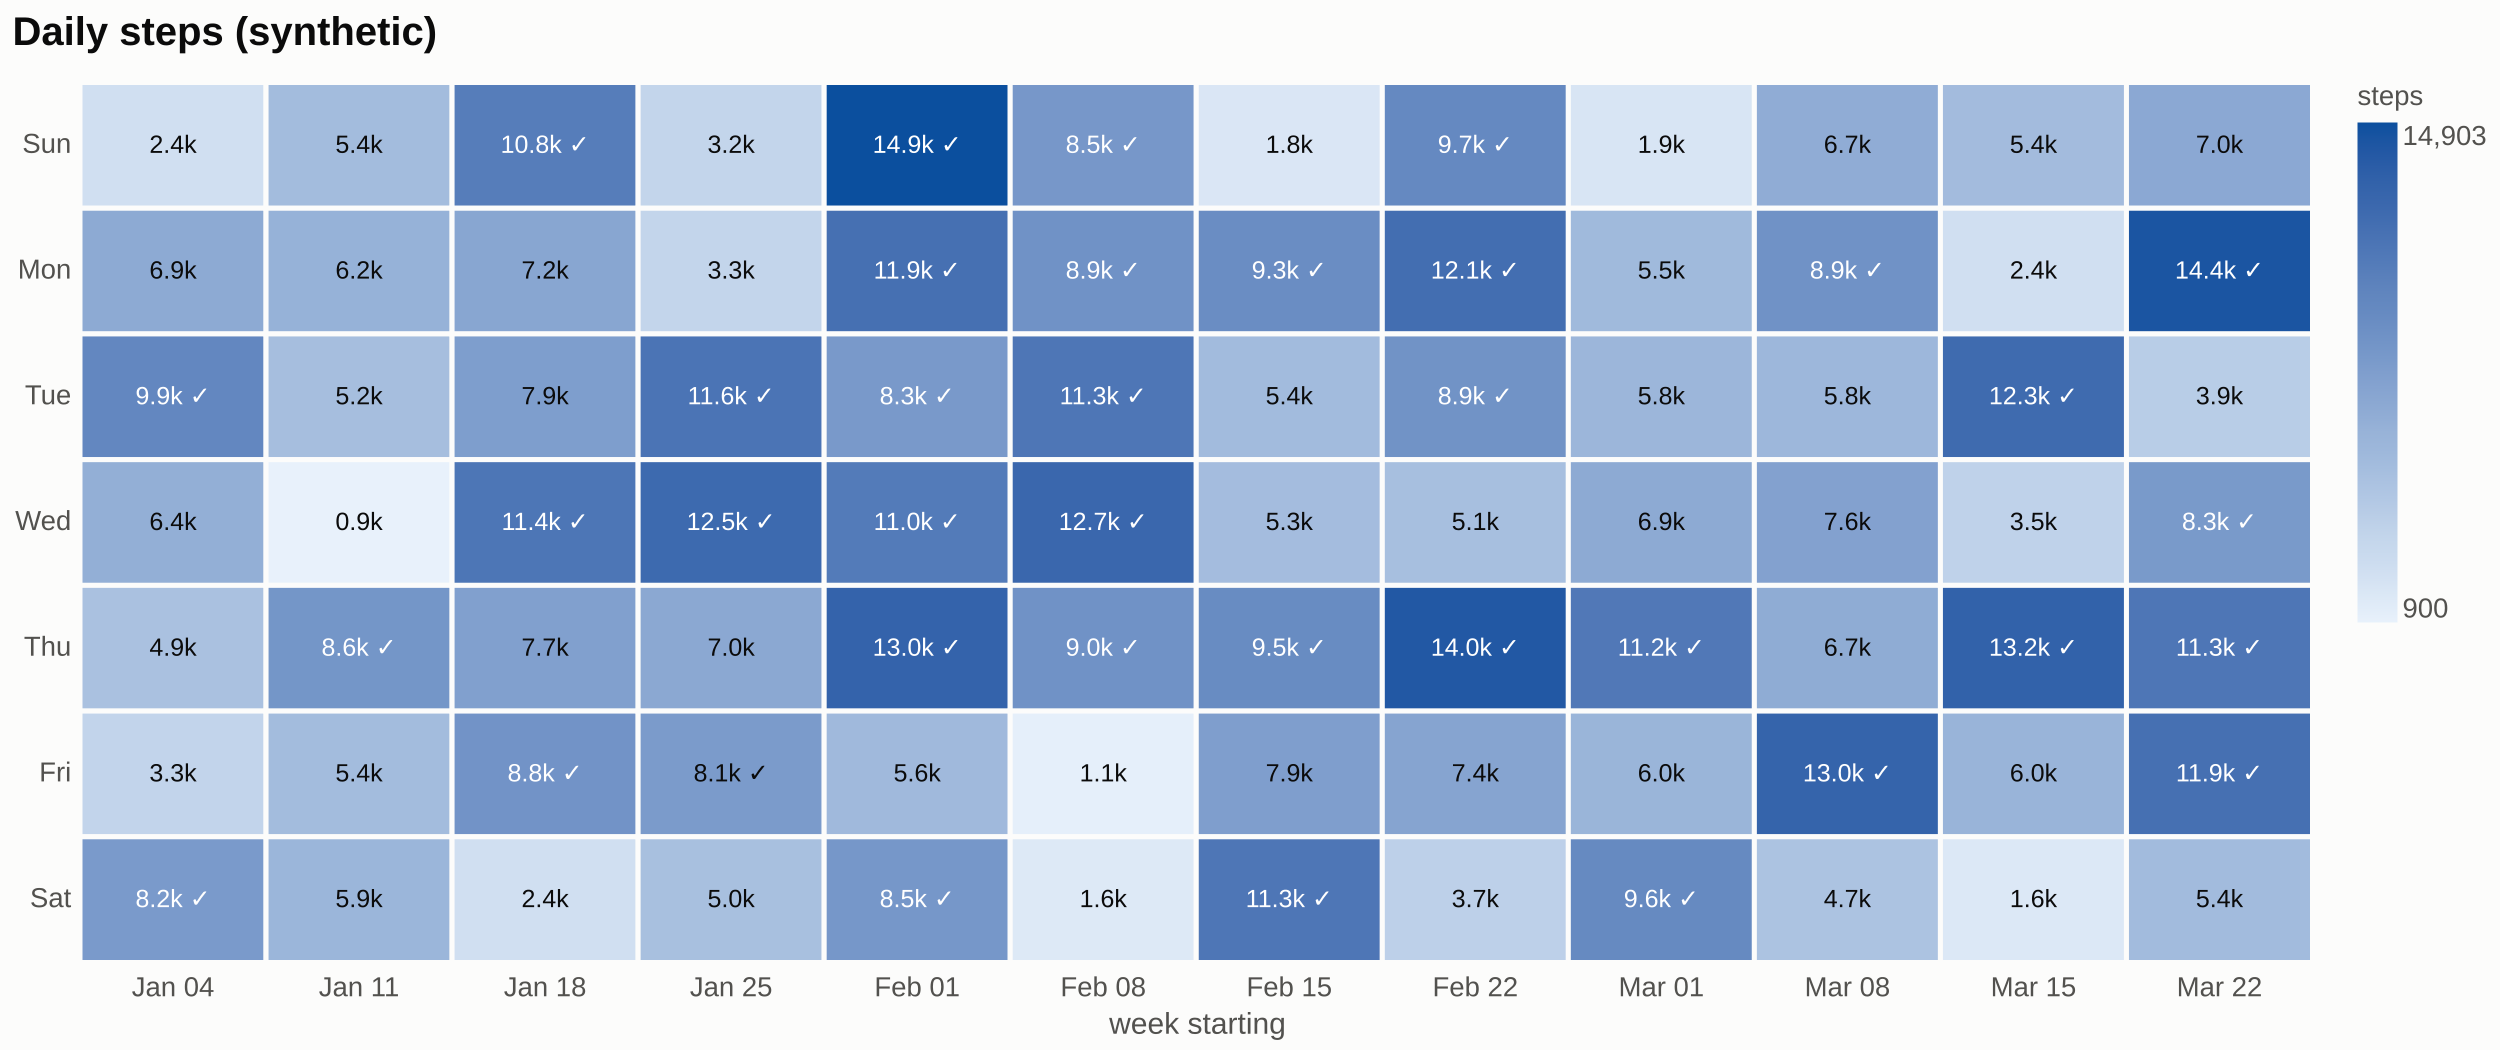
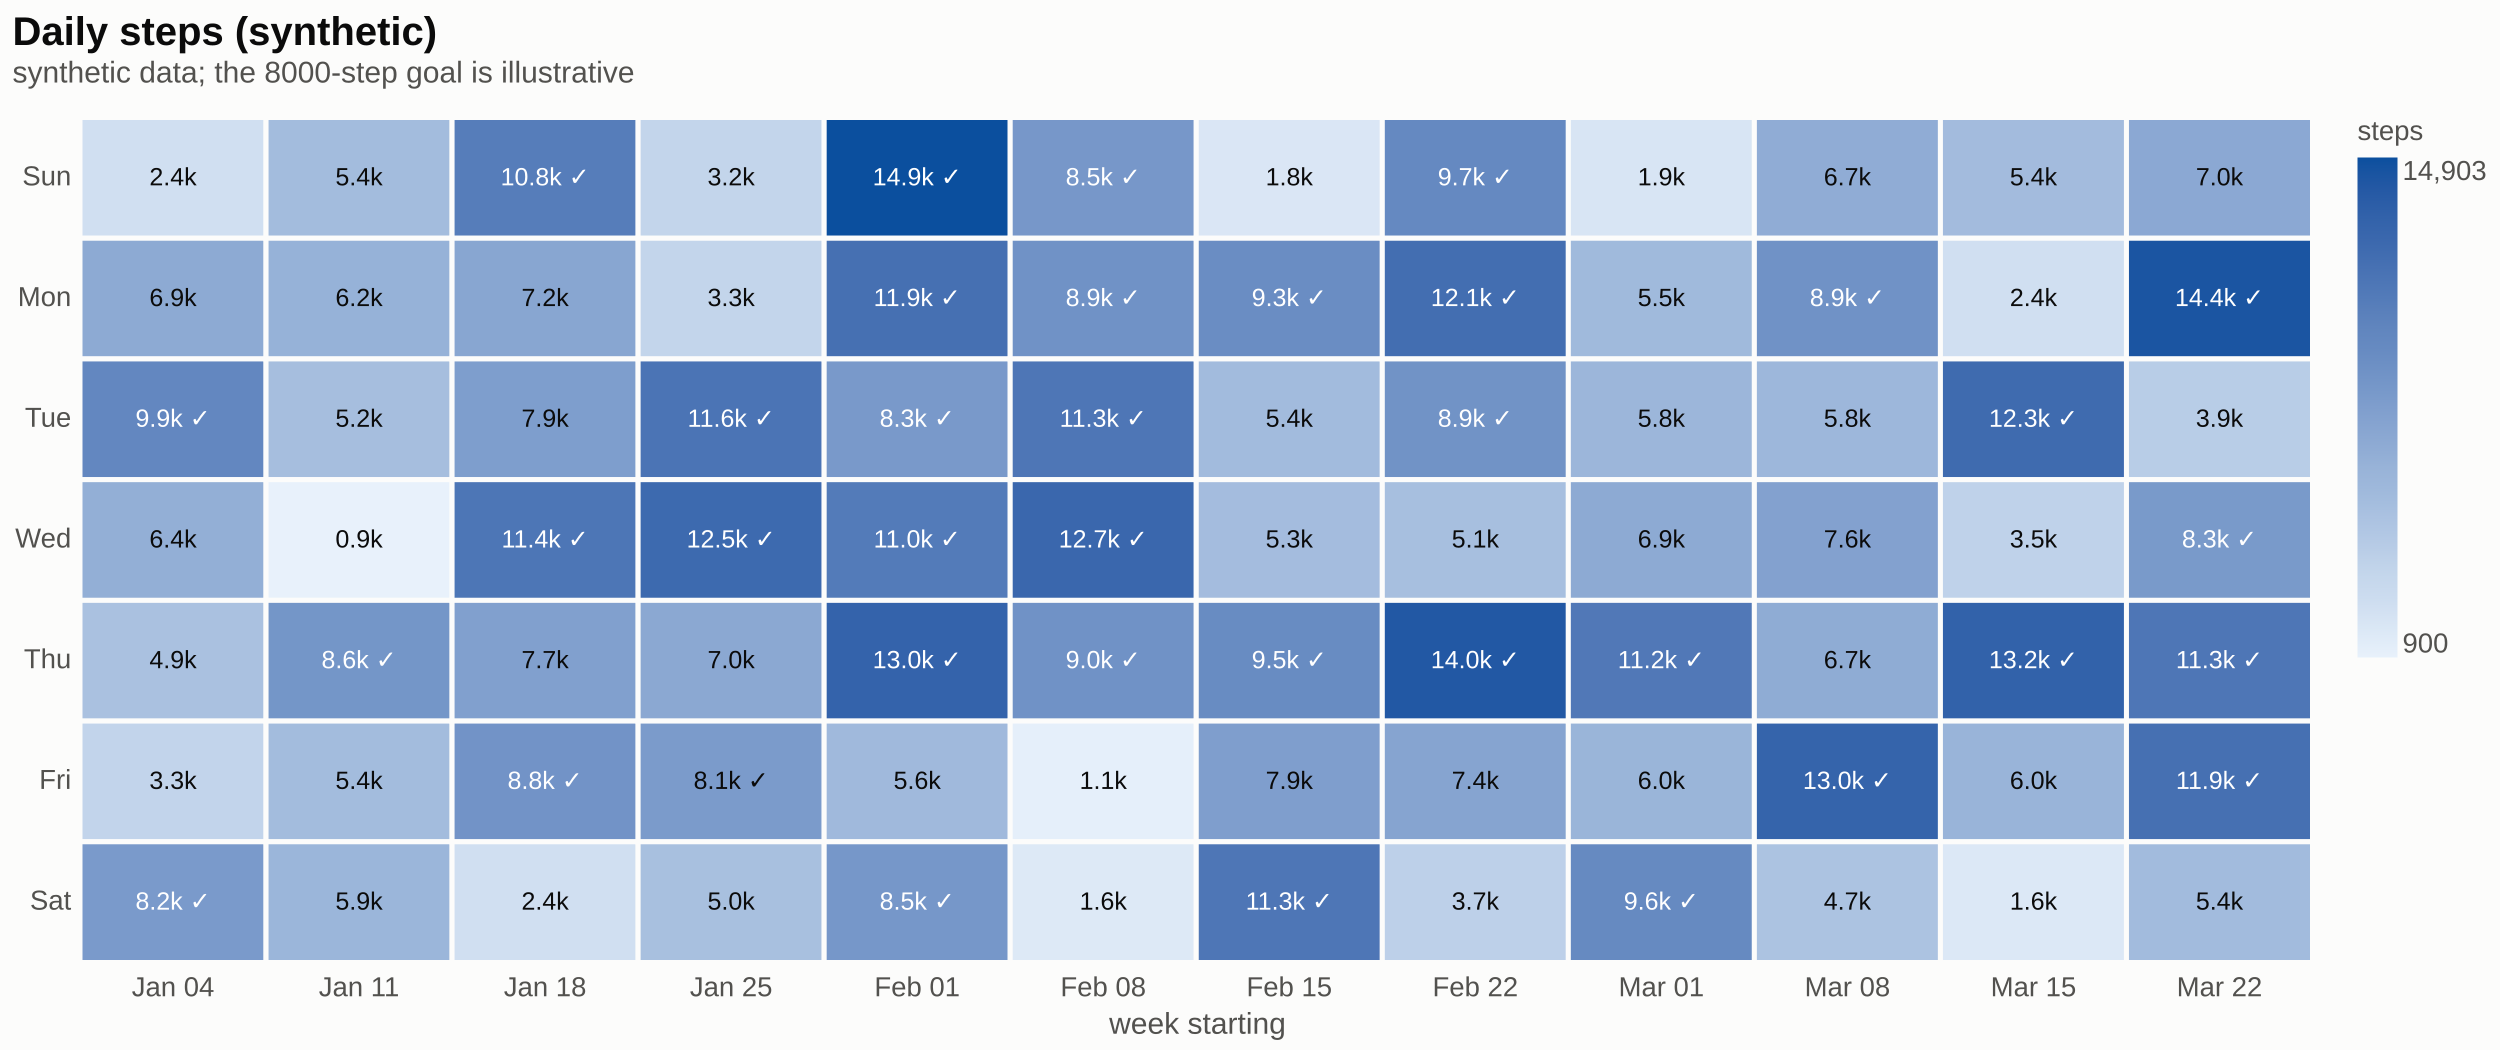
<svg xmlns="http://www.w3.org/2000/svg" width="1000" height="420" viewBox="0 0 1000 420" font-family="Arial, Liberation Sans, sans-serif">
  <defs>
    <clipPath id="clip-main">
-       <rect x="32" y="33" width="893" height="352" />
+       <rect x="32" y="47" width="893" height="338" />
    </clipPath>
    <linearGradient id="grad-color-153709982145374620" x1="0" y1="1" x2="0" y2="0">
      <stop offset="0" stop-color="#e8f1fb" />
      <stop offset="0.03" stop-color="#e1ecf8" />
      <stop offset="0.06" stop-color="#dae7f5" />
      <stop offset="0.09" stop-color="#d3e1f2" />
      <stop offset="0.12" stop-color="#ccdcef" />
      <stop offset="0.16" stop-color="#c5d7ec" />
      <stop offset="0.19" stop-color="#bfd2e9" />
      <stop offset="0.22" stop-color="#b8cce6" />
      <stop offset="0.25" stop-color="#b1c7e4" />
      <stop offset="0.28" stop-color="#abc2e1" />
      <stop offset="0.31" stop-color="#a4bdde" />
      <stop offset="0.34" stop-color="#9eb8db" />
      <stop offset="0.38" stop-color="#98b3d8" />
      <stop offset="0.41" stop-color="#91add5" />
      <stop offset="0.44" stop-color="#8ba8d2" />
      <stop offset="0.47" stop-color="#85a3d0" />
      <stop offset="0.5" stop-color="#7f9ecd" />
      <stop offset="0.53" stop-color="#7899ca" />
      <stop offset="0.56" stop-color="#7294c7" />
      <stop offset="0.59" stop-color="#6c8fc4" />
      <stop offset="0.62" stop-color="#668ac1" />
      <stop offset="0.66" stop-color="#6085be" />
      <stop offset="0.69" stop-color="#5a80bb" />
      <stop offset="0.72" stop-color="#537bb9" />
      <stop offset="0.75" stop-color="#4d76b6" />
      <stop offset="0.78" stop-color="#4771b3" />
      <stop offset="0.81" stop-color="#406cb0" />
      <stop offset="0.84" stop-color="#3a67ad" />
      <stop offset="0.88" stop-color="#3262aa" />
      <stop offset="0.91" stop-color="#2b5da7" />
      <stop offset="0.94" stop-color="#2358a4" />
      <stop offset="0.97" stop-color="#1954a1" />
      <stop offset="1" stop-color="#0b4f9e" />
    </linearGradient>
  </defs>
  <rect width="100%" height="100%" fill="#fcfcfb" />
  <g>
-     <rect x="32" y="33" width="74.42" height="50.29" fill="#d0dff1" stroke="#fcfcfb" stroke-width="2" />
-     <rect x="32" y="83.29" width="74.42" height="50.29" fill="#8daad3" stroke="#fcfcfb" stroke-width="2" />
-     <rect x="32" y="133.57" width="74.42" height="50.29" fill="#6387c0" stroke="#fcfcfb" stroke-width="2" />
-     <rect x="32" y="183.86" width="74.42" height="50.29" fill="#93afd6" stroke="#fcfcfb" stroke-width="2" />
-     <rect x="32" y="234.14" width="74.42" height="50.29" fill="#aac1e0" stroke="#fcfcfb" stroke-width="2" />
-     <rect x="32" y="284.43" width="74.42" height="50.29" fill="#c2d4eb" stroke="#fcfcfb" stroke-width="2" />
-     <rect x="32" y="334.71" width="74.42" height="50.29" fill="#7a9acb" stroke="#fcfcfb" stroke-width="2" />
-     <rect x="106.42" y="33" width="74.42" height="50.29" fill="#a3bcdd" stroke="#fcfcfb" stroke-width="2" />
-     <rect x="106.42" y="83.29" width="74.42" height="50.29" fill="#96b2d8" stroke="#fcfcfb" stroke-width="2" />
-     <rect x="106.42" y="133.57" width="74.42" height="50.29" fill="#a6bede" stroke="#fcfcfb" stroke-width="2" />
-     <rect x="106.42" y="183.86" width="74.42" height="50.29" fill="#e8f1fb" stroke="#fcfcfb" stroke-width="2" />
-     <rect x="106.42" y="234.14" width="74.42" height="50.29" fill="#7496c8" stroke="#fcfcfb" stroke-width="2" />
-     <rect x="106.42" y="284.43" width="74.42" height="50.29" fill="#a3bcdd" stroke="#fcfcfb" stroke-width="2" />
-     <rect x="106.42" y="334.71" width="74.42" height="50.29" fill="#9bb6da" stroke="#fcfcfb" stroke-width="2" />
-     <rect x="180.83" y="33" width="74.42" height="50.29" fill="#567dba" stroke="#fcfcfb" stroke-width="2" />
-     <rect x="180.83" y="83.29" width="74.42" height="50.29" fill="#88a6d1" stroke="#fcfcfb" stroke-width="2" />
-     <rect x="180.83" y="133.57" width="74.42" height="50.29" fill="#7e9ecd" stroke="#fcfcfb" stroke-width="2" />
-     <rect x="180.83" y="183.86" width="74.42" height="50.29" fill="#4d76b6" stroke="#fcfcfb" stroke-width="2" />
-     <rect x="180.83" y="234.14" width="74.42" height="50.29" fill="#81a0ce" stroke="#fcfcfb" stroke-width="2" />
-     <rect x="180.83" y="284.43" width="74.42" height="50.29" fill="#7293c7" stroke="#fcfcfb" stroke-width="2" />
-     <rect x="180.83" y="334.71" width="74.42" height="50.29" fill="#d0dff1" stroke="#fcfcfb" stroke-width="2" />
-     <rect x="255.25" y="33" width="74.42" height="50.29" fill="#c3d5eb" stroke="#fcfcfb" stroke-width="2" />
-     <rect x="255.25" y="83.29" width="74.42" height="50.29" fill="#c3d5eb" stroke="#fcfcfb" stroke-width="2" />
-     <rect x="255.25" y="133.57" width="74.42" height="50.29" fill="#4b74b5" stroke="#fcfcfb" stroke-width="2" />
-     <rect x="255.25" y="183.86" width="74.42" height="50.29" fill="#3d6aaf" stroke="#fcfcfb" stroke-width="2" />
-     <rect x="255.25" y="234.14" width="74.42" height="50.29" fill="#8ba8d2" stroke="#fcfcfb" stroke-width="2" />
-     <rect x="255.25" y="284.43" width="74.42" height="50.29" fill="#7b9bcb" stroke="#fcfcfb" stroke-width="2" />
-     <rect x="255.25" y="334.71" width="74.42" height="50.29" fill="#a8c0df" stroke="#fcfcfb" stroke-width="2" />
-     <rect x="329.67" y="33" width="74.42" height="50.29" fill="#0b4f9e" stroke="#fcfcfb" stroke-width="2" />
-     <rect x="329.67" y="83.29" width="74.42" height="50.29" fill="#4670b2" stroke="#fcfcfb" stroke-width="2" />
-     <rect x="329.67" y="133.57" width="74.42" height="50.29" fill="#7999ca" stroke="#fcfcfb" stroke-width="2" />
-     <rect x="329.67" y="183.86" width="74.42" height="50.29" fill="#537bb9" stroke="#fcfcfb" stroke-width="2" />
-     <rect x="329.67" y="234.14" width="74.42" height="50.29" fill="#3463ab" stroke="#fcfcfb" stroke-width="2" />
-     <rect x="329.67" y="284.43" width="74.42" height="50.29" fill="#a0b9dc" stroke="#fcfcfb" stroke-width="2" />
-     <rect x="329.67" y="334.71" width="74.42" height="50.29" fill="#7697c9" stroke="#fcfcfb" stroke-width="2" />
-     <rect x="404.08" y="33" width="74.42" height="50.29" fill="#7797c9" stroke="#fcfcfb" stroke-width="2" />
-     <rect x="404.08" y="83.29" width="74.42" height="50.29" fill="#7092c6" stroke="#fcfcfb" stroke-width="2" />
-     <rect x="404.08" y="133.57" width="74.42" height="50.29" fill="#4e76b6" stroke="#fcfcfb" stroke-width="2" />
-     <rect x="404.08" y="183.86" width="74.42" height="50.29" fill="#3a67ad" stroke="#fcfcfb" stroke-width="2" />
-     <rect x="404.08" y="234.14" width="74.42" height="50.29" fill="#7092c6" stroke="#fcfcfb" stroke-width="2" />
-     <rect x="404.08" y="284.43" width="74.42" height="50.29" fill="#e5effa" stroke="#fcfcfb" stroke-width="2" />
-     <rect x="404.08" y="334.71" width="74.42" height="50.29" fill="#dde9f6" stroke="#fcfcfb" stroke-width="2" />
-     <rect x="478.5" y="33" width="74.42" height="50.29" fill="#dae6f5" stroke="#fcfcfb" stroke-width="2" />
-     <rect x="478.5" y="83.29" width="74.42" height="50.29" fill="#6a8dc3" stroke="#fcfcfb" stroke-width="2" />
-     <rect x="478.5" y="133.57" width="74.42" height="50.29" fill="#a2bbdd" stroke="#fcfcfb" stroke-width="2" />
-     <rect x="478.5" y="183.86" width="74.42" height="50.29" fill="#a4bcde" stroke="#fcfcfb" stroke-width="2" />
-     <rect x="478.5" y="234.14" width="74.42" height="50.29" fill="#688cc2" stroke="#fcfcfb" stroke-width="2" />
-     <rect x="478.5" y="284.43" width="74.42" height="50.29" fill="#7f9ecd" stroke="#fcfcfb" stroke-width="2" />
-     <rect x="478.5" y="334.71" width="74.42" height="50.29" fill="#4e76b6" stroke="#fcfcfb" stroke-width="2" />
-     <rect x="552.92" y="33" width="74.42" height="50.29" fill="#6589c1" stroke="#fcfcfb" stroke-width="2" />
-     <rect x="552.92" y="83.29" width="74.42" height="50.29" fill="#436eb1" stroke="#fcfcfb" stroke-width="2" />
-     <rect x="552.92" y="133.57" width="74.42" height="50.29" fill="#7193c6" stroke="#fcfcfb" stroke-width="2" />
-     <rect x="552.92" y="183.86" width="74.42" height="50.29" fill="#a7bfdf" stroke="#fcfcfb" stroke-width="2" />
-     <rect x="552.92" y="234.14" width="74.42" height="50.29" fill="#2258a4" stroke="#fcfcfb" stroke-width="2" />
-     <rect x="552.92" y="284.43" width="74.42" height="50.29" fill="#86a4d0" stroke="#fcfcfb" stroke-width="2" />
-     <rect x="552.92" y="334.71" width="74.42" height="50.29" fill="#bdd0e9" stroke="#fcfcfb" stroke-width="2" />
-     <rect x="627.33" y="33" width="74.42" height="50.29" fill="#d8e5f4" stroke="#fcfcfb" stroke-width="2" />
-     <rect x="627.33" y="83.29" width="74.42" height="50.29" fill="#a0badc" stroke="#fcfcfb" stroke-width="2" />
-     <rect x="627.33" y="133.57" width="74.42" height="50.29" fill="#9cb6da" stroke="#fcfcfb" stroke-width="2" />
-     <rect x="627.33" y="183.86" width="74.42" height="50.29" fill="#8daad3" stroke="#fcfcfb" stroke-width="2" />
-     <rect x="627.33" y="234.14" width="74.42" height="50.29" fill="#5178b7" stroke="#fcfcfb" stroke-width="2" />
-     <rect x="627.33" y="284.43" width="74.42" height="50.29" fill="#9ab5d9" stroke="#fcfcfb" stroke-width="2" />
-     <rect x="627.33" y="334.71" width="74.42" height="50.29" fill="#668ac1" stroke="#fcfcfb" stroke-width="2" />
-     <rect x="701.75" y="33" width="74.42" height="50.29" fill="#90acd5" stroke="#fcfcfb" stroke-width="2" />
-     <rect x="701.75" y="83.29" width="74.42" height="50.29" fill="#7092c6" stroke="#fcfcfb" stroke-width="2" />
-     <rect x="701.75" y="133.57" width="74.42" height="50.29" fill="#9db7db" stroke="#fcfcfb" stroke-width="2" />
-     <rect x="701.75" y="183.86" width="74.42" height="50.29" fill="#83a1cf" stroke="#fcfcfb" stroke-width="2" />
-     <rect x="701.75" y="234.14" width="74.42" height="50.29" fill="#8facd4" stroke="#fcfcfb" stroke-width="2" />
-     <rect x="701.75" y="284.43" width="74.42" height="50.29" fill="#3564ab" stroke="#fcfcfb" stroke-width="2" />
-     <rect x="701.75" y="334.71" width="74.42" height="50.29" fill="#acc3e1" stroke="#fcfcfb" stroke-width="2" />
-     <rect x="776.17" y="33" width="74.42" height="50.29" fill="#a3bbdd" stroke="#fcfcfb" stroke-width="2" />
-     <rect x="776.17" y="83.29" width="74.42" height="50.29" fill="#d0dff1" stroke="#fcfcfb" stroke-width="2" />
-     <rect x="776.17" y="133.57" width="74.42" height="50.29" fill="#3f6baf" stroke="#fcfcfb" stroke-width="2" />
-     <rect x="776.17" y="183.86" width="74.42" height="50.29" fill="#bfd2ea" stroke="#fcfcfb" stroke-width="2" />
-     <rect x="776.17" y="234.14" width="74.42" height="50.29" fill="#3262aa" stroke="#fcfcfb" stroke-width="2" />
-     <rect x="776.17" y="284.43" width="74.42" height="50.29" fill="#99b4d9" stroke="#fcfcfb" stroke-width="2" />
-     <rect x="776.17" y="334.71" width="74.42" height="50.29" fill="#dce8f6" stroke="#fcfcfb" stroke-width="2" />
-     <rect x="850.58" y="33" width="74.42" height="50.29" fill="#8ba8d3" stroke="#fcfcfb" stroke-width="2" />
-     <rect x="850.58" y="83.29" width="74.42" height="50.29" fill="#1b55a2" stroke="#fcfcfb" stroke-width="2" />
-     <rect x="850.58" y="133.57" width="74.42" height="50.29" fill="#b8cde7" stroke="#fcfcfb" stroke-width="2" />
-     <rect x="850.58" y="183.86" width="74.42" height="50.29" fill="#799aca" stroke="#fcfcfb" stroke-width="2" />
-     <rect x="850.58" y="234.14" width="74.42" height="50.29" fill="#4e76b6" stroke="#fcfcfb" stroke-width="2" />
-     <rect x="850.58" y="284.43" width="74.42" height="50.29" fill="#4670b2" stroke="#fcfcfb" stroke-width="2" />
-     <rect x="850.58" y="334.71" width="74.42" height="50.29" fill="#a2bbdd" stroke="#fcfcfb" stroke-width="2" />
-     <text x="69.21" y="61.14" font-size="10" fill="#0b0b0b" text-anchor="middle">2.4k</text>
-     <text x="69.21" y="111.43" font-size="10" fill="#0b0b0b" text-anchor="middle">6.9k</text>
-     <text x="69.21" y="212" font-size="10" fill="#0b0b0b" text-anchor="middle">6.4k</text>
-     <text x="69.21" y="262.29" font-size="10" fill="#0b0b0b" text-anchor="middle">4.9k</text>
-     <text x="69.21" y="312.57" font-size="10" fill="#0b0b0b" text-anchor="middle">3.3k</text>
-     <text x="143.62" y="61.14" font-size="10" fill="#0b0b0b" text-anchor="middle">5.4k</text>
-     <text x="143.62" y="111.43" font-size="10" fill="#0b0b0b" text-anchor="middle">6.2k</text>
-     <text x="143.62" y="161.71" font-size="10" fill="#0b0b0b" text-anchor="middle">5.2k</text>
-     <text x="143.62" y="212" font-size="10" fill="#0b0b0b" text-anchor="middle">0.9k</text>
-     <text x="143.62" y="312.57" font-size="10" fill="#0b0b0b" text-anchor="middle">5.4k</text>
-     <text x="143.62" y="362.86" font-size="10" fill="#0b0b0b" text-anchor="middle">5.9k</text>
-     <text x="218.04" y="111.43" font-size="10" fill="#0b0b0b" text-anchor="middle">7.2k</text>
-     <text x="218.04" y="161.71" font-size="10" fill="#0b0b0b" text-anchor="middle">7.9k</text>
-     <text x="218.04" y="262.29" font-size="10" fill="#0b0b0b" text-anchor="middle">7.7k</text>
-     <text x="218.04" y="362.86" font-size="10" fill="#0b0b0b" text-anchor="middle">2.4k</text>
-     <text x="292.46" y="61.14" font-size="10" fill="#0b0b0b" text-anchor="middle">3.2k</text>
-     <text x="292.46" y="111.43" font-size="10" fill="#0b0b0b" text-anchor="middle">3.3k</text>
-     <text x="292.46" y="262.29" font-size="10" fill="#0b0b0b" text-anchor="middle">7.0k</text>
-     <text x="292.46" y="312.57" font-size="10" fill="#0b0b0b" text-anchor="middle">8.1k ✓</text>
-     <text x="292.46" y="362.86" font-size="10" fill="#0b0b0b" text-anchor="middle">5.0k</text>
-     <text x="366.88" y="312.57" font-size="10" fill="#0b0b0b" text-anchor="middle">5.6k</text>
-     <text x="441.29" y="312.57" font-size="10" fill="#0b0b0b" text-anchor="middle">1.1k</text>
-     <text x="441.29" y="362.86" font-size="10" fill="#0b0b0b" text-anchor="middle">1.6k</text>
-     <text x="515.71" y="61.14" font-size="10" fill="#0b0b0b" text-anchor="middle">1.8k</text>
-     <text x="515.71" y="161.71" font-size="10" fill="#0b0b0b" text-anchor="middle">5.4k</text>
-     <text x="515.71" y="212" font-size="10" fill="#0b0b0b" text-anchor="middle">5.3k</text>
-     <text x="515.71" y="312.57" font-size="10" fill="#0b0b0b" text-anchor="middle">7.9k</text>
-     <text x="590.13" y="212" font-size="10" fill="#0b0b0b" text-anchor="middle">5.1k</text>
-     <text x="590.13" y="312.57" font-size="10" fill="#0b0b0b" text-anchor="middle">7.4k</text>
-     <text x="590.13" y="362.86" font-size="10" fill="#0b0b0b" text-anchor="middle">3.7k</text>
-     <text x="664.54" y="61.14" font-size="10" fill="#0b0b0b" text-anchor="middle">1.9k</text>
-     <text x="664.54" y="111.43" font-size="10" fill="#0b0b0b" text-anchor="middle">5.5k</text>
-     <text x="664.54" y="161.71" font-size="10" fill="#0b0b0b" text-anchor="middle">5.8k</text>
-     <text x="664.54" y="212" font-size="10" fill="#0b0b0b" text-anchor="middle">6.9k</text>
-     <text x="664.54" y="312.57" font-size="10" fill="#0b0b0b" text-anchor="middle">6.0k</text>
-     <text x="738.96" y="61.14" font-size="10" fill="#0b0b0b" text-anchor="middle">6.7k</text>
-     <text x="738.96" y="161.71" font-size="10" fill="#0b0b0b" text-anchor="middle">5.8k</text>
-     <text x="738.96" y="212" font-size="10" fill="#0b0b0b" text-anchor="middle">7.6k</text>
-     <text x="738.96" y="262.29" font-size="10" fill="#0b0b0b" text-anchor="middle">6.7k</text>
-     <text x="738.96" y="362.86" font-size="10" fill="#0b0b0b" text-anchor="middle">4.7k</text>
-     <text x="813.38" y="61.14" font-size="10" fill="#0b0b0b" text-anchor="middle">5.4k</text>
-     <text x="813.38" y="111.43" font-size="10" fill="#0b0b0b" text-anchor="middle">2.4k</text>
-     <text x="813.38" y="212" font-size="10" fill="#0b0b0b" text-anchor="middle">3.5k</text>
-     <text x="813.38" y="312.57" font-size="10" fill="#0b0b0b" text-anchor="middle">6.0k</text>
-     <text x="813.38" y="362.86" font-size="10" fill="#0b0b0b" text-anchor="middle">1.6k</text>
-     <text x="887.79" y="61.14" font-size="10" fill="#0b0b0b" text-anchor="middle">7.0k</text>
-     <text x="887.79" y="161.71" font-size="10" fill="#0b0b0b" text-anchor="middle">3.9k</text>
-     <text x="887.79" y="362.86" font-size="10" fill="#0b0b0b" text-anchor="middle">5.4k</text>
-     <text x="69.21" y="161.71" font-size="10" fill="#ffffff" text-anchor="middle">9.9k ✓</text>
-     <text x="69.21" y="362.86" font-size="10" fill="#ffffff" text-anchor="middle">8.2k ✓</text>
-     <text x="143.62" y="262.29" font-size="10" fill="#ffffff" text-anchor="middle">8.6k ✓</text>
-     <text x="218.04" y="61.14" font-size="10" fill="#ffffff" text-anchor="middle">10.8k ✓</text>
-     <text x="218.04" y="212" font-size="10" fill="#ffffff" text-anchor="middle">11.4k ✓</text>
-     <text x="218.04" y="312.57" font-size="10" fill="#ffffff" text-anchor="middle">8.8k ✓</text>
-     <text x="292.46" y="161.71" font-size="10" fill="#ffffff" text-anchor="middle">11.6k ✓</text>
-     <text x="292.46" y="212" font-size="10" fill="#ffffff" text-anchor="middle">12.5k ✓</text>
-     <text x="366.88" y="61.14" font-size="10" fill="#ffffff" text-anchor="middle">14.9k ✓</text>
-     <text x="366.88" y="111.43" font-size="10" fill="#ffffff" text-anchor="middle">11.9k ✓</text>
-     <text x="366.88" y="161.71" font-size="10" fill="#ffffff" text-anchor="middle">8.3k ✓</text>
-     <text x="366.88" y="212" font-size="10" fill="#ffffff" text-anchor="middle">11.0k ✓</text>
-     <text x="366.88" y="262.29" font-size="10" fill="#ffffff" text-anchor="middle">13.0k ✓</text>
-     <text x="366.88" y="362.86" font-size="10" fill="#ffffff" text-anchor="middle">8.5k ✓</text>
-     <text x="441.29" y="61.14" font-size="10" fill="#ffffff" text-anchor="middle">8.5k ✓</text>
-     <text x="441.29" y="111.43" font-size="10" fill="#ffffff" text-anchor="middle">8.9k ✓</text>
-     <text x="441.29" y="161.71" font-size="10" fill="#ffffff" text-anchor="middle">11.3k ✓</text>
-     <text x="441.29" y="212" font-size="10" fill="#ffffff" text-anchor="middle">12.7k ✓</text>
-     <text x="441.29" y="262.29" font-size="10" fill="#ffffff" text-anchor="middle">9.0k ✓</text>
-     <text x="515.71" y="111.43" font-size="10" fill="#ffffff" text-anchor="middle">9.3k ✓</text>
-     <text x="515.71" y="262.29" font-size="10" fill="#ffffff" text-anchor="middle">9.5k ✓</text>
-     <text x="515.71" y="362.86" font-size="10" fill="#ffffff" text-anchor="middle">11.3k ✓</text>
-     <text x="590.13" y="61.14" font-size="10" fill="#ffffff" text-anchor="middle">9.7k ✓</text>
-     <text x="590.13" y="111.43" font-size="10" fill="#ffffff" text-anchor="middle">12.1k ✓</text>
-     <text x="590.13" y="161.71" font-size="10" fill="#ffffff" text-anchor="middle">8.9k ✓</text>
-     <text x="590.13" y="262.29" font-size="10" fill="#ffffff" text-anchor="middle">14.0k ✓</text>
-     <text x="664.54" y="262.29" font-size="10" fill="#ffffff" text-anchor="middle">11.2k ✓</text>
-     <text x="664.54" y="362.86" font-size="10" fill="#ffffff" text-anchor="middle">9.6k ✓</text>
-     <text x="738.96" y="111.43" font-size="10" fill="#ffffff" text-anchor="middle">8.9k ✓</text>
-     <text x="738.96" y="312.57" font-size="10" fill="#ffffff" text-anchor="middle">13.0k ✓</text>
-     <text x="813.38" y="161.71" font-size="10" fill="#ffffff" text-anchor="middle">12.3k ✓</text>
-     <text x="813.38" y="262.29" font-size="10" fill="#ffffff" text-anchor="middle">13.2k ✓</text>
-     <text x="887.79" y="111.43" font-size="10" fill="#ffffff" text-anchor="middle">14.4k ✓</text>
-     <text x="887.79" y="212" font-size="10" fill="#ffffff" text-anchor="middle">8.3k ✓</text>
-     <text x="887.79" y="262.29" font-size="10" fill="#ffffff" text-anchor="middle">11.3k ✓</text>
-     <text x="887.79" y="312.57" font-size="10" fill="#ffffff" text-anchor="middle">11.9k ✓</text>
+     <rect x="32" y="47" width="74.42" height="48.29" fill="#d0dff1" stroke="#fcfcfb" stroke-width="2" />
+     <rect x="32" y="95.29" width="74.42" height="48.29" fill="#8daad3" stroke="#fcfcfb" stroke-width="2" />
+     <rect x="32" y="143.57" width="74.42" height="48.29" fill="#6387c0" stroke="#fcfcfb" stroke-width="2" />
+     <rect x="32" y="191.86" width="74.42" height="48.29" fill="#93afd6" stroke="#fcfcfb" stroke-width="2" />
+     <rect x="32" y="240.14" width="74.42" height="48.29" fill="#aac1e0" stroke="#fcfcfb" stroke-width="2" />
+     <rect x="32" y="288.43" width="74.42" height="48.29" fill="#c2d4eb" stroke="#fcfcfb" stroke-width="2" />
+     <rect x="32" y="336.71" width="74.42" height="48.29" fill="#7a9acb" stroke="#fcfcfb" stroke-width="2" />
+     <rect x="106.42" y="47" width="74.42" height="48.29" fill="#a3bcdd" stroke="#fcfcfb" stroke-width="2" />
+     <rect x="106.42" y="95.29" width="74.42" height="48.29" fill="#96b2d8" stroke="#fcfcfb" stroke-width="2" />
+     <rect x="106.42" y="143.57" width="74.42" height="48.29" fill="#a6bede" stroke="#fcfcfb" stroke-width="2" />
+     <rect x="106.42" y="191.86" width="74.42" height="48.29" fill="#e8f1fb" stroke="#fcfcfb" stroke-width="2" />
+     <rect x="106.42" y="240.14" width="74.42" height="48.29" fill="#7496c8" stroke="#fcfcfb" stroke-width="2" />
+     <rect x="106.42" y="288.43" width="74.42" height="48.29" fill="#a3bcdd" stroke="#fcfcfb" stroke-width="2" />
+     <rect x="106.42" y="336.71" width="74.42" height="48.29" fill="#9bb6da" stroke="#fcfcfb" stroke-width="2" />
+     <rect x="180.83" y="47" width="74.42" height="48.29" fill="#567dba" stroke="#fcfcfb" stroke-width="2" />
+     <rect x="180.83" y="95.29" width="74.42" height="48.29" fill="#88a6d1" stroke="#fcfcfb" stroke-width="2" />
+     <rect x="180.83" y="143.57" width="74.42" height="48.29" fill="#7e9ecd" stroke="#fcfcfb" stroke-width="2" />
+     <rect x="180.83" y="191.86" width="74.42" height="48.29" fill="#4d76b6" stroke="#fcfcfb" stroke-width="2" />
+     <rect x="180.83" y="240.14" width="74.42" height="48.29" fill="#81a0ce" stroke="#fcfcfb" stroke-width="2" />
+     <rect x="180.83" y="288.43" width="74.42" height="48.29" fill="#7293c7" stroke="#fcfcfb" stroke-width="2" />
+     <rect x="180.83" y="336.71" width="74.42" height="48.29" fill="#d0dff1" stroke="#fcfcfb" stroke-width="2" />
+     <rect x="255.25" y="47" width="74.42" height="48.29" fill="#c3d5eb" stroke="#fcfcfb" stroke-width="2" />
+     <rect x="255.25" y="95.29" width="74.42" height="48.29" fill="#c3d5eb" stroke="#fcfcfb" stroke-width="2" />
+     <rect x="255.25" y="143.57" width="74.42" height="48.29" fill="#4b74b5" stroke="#fcfcfb" stroke-width="2" />
+     <rect x="255.25" y="191.86" width="74.42" height="48.29" fill="#3d6aaf" stroke="#fcfcfb" stroke-width="2" />
+     <rect x="255.25" y="240.14" width="74.42" height="48.29" fill="#8ba8d2" stroke="#fcfcfb" stroke-width="2" />
+     <rect x="255.25" y="288.43" width="74.42" height="48.29" fill="#7b9bcb" stroke="#fcfcfb" stroke-width="2" />
+     <rect x="255.25" y="336.71" width="74.42" height="48.29" fill="#a8c0df" stroke="#fcfcfb" stroke-width="2" />
+     <rect x="329.67" y="47" width="74.42" height="48.29" fill="#0b4f9e" stroke="#fcfcfb" stroke-width="2" />
+     <rect x="329.67" y="95.29" width="74.42" height="48.29" fill="#4670b2" stroke="#fcfcfb" stroke-width="2" />
+     <rect x="329.67" y="143.57" width="74.42" height="48.29" fill="#7999ca" stroke="#fcfcfb" stroke-width="2" />
+     <rect x="329.67" y="191.86" width="74.42" height="48.29" fill="#537bb9" stroke="#fcfcfb" stroke-width="2" />
+     <rect x="329.67" y="240.14" width="74.42" height="48.29" fill="#3463ab" stroke="#fcfcfb" stroke-width="2" />
+     <rect x="329.67" y="288.43" width="74.42" height="48.29" fill="#a0b9dc" stroke="#fcfcfb" stroke-width="2" />
+     <rect x="329.67" y="336.71" width="74.42" height="48.29" fill="#7697c9" stroke="#fcfcfb" stroke-width="2" />
+     <rect x="404.08" y="47" width="74.42" height="48.29" fill="#7797c9" stroke="#fcfcfb" stroke-width="2" />
+     <rect x="404.08" y="95.29" width="74.42" height="48.29" fill="#7092c6" stroke="#fcfcfb" stroke-width="2" />
+     <rect x="404.08" y="143.57" width="74.42" height="48.29" fill="#4e76b6" stroke="#fcfcfb" stroke-width="2" />
+     <rect x="404.08" y="191.86" width="74.42" height="48.29" fill="#3a67ad" stroke="#fcfcfb" stroke-width="2" />
+     <rect x="404.08" y="240.14" width="74.42" height="48.29" fill="#7092c6" stroke="#fcfcfb" stroke-width="2" />
+     <rect x="404.08" y="288.43" width="74.42" height="48.29" fill="#e5effa" stroke="#fcfcfb" stroke-width="2" />
+     <rect x="404.08" y="336.71" width="74.42" height="48.29" fill="#dde9f6" stroke="#fcfcfb" stroke-width="2" />
+     <rect x="478.5" y="47" width="74.42" height="48.29" fill="#dae6f5" stroke="#fcfcfb" stroke-width="2" />
+     <rect x="478.5" y="95.29" width="74.42" height="48.29" fill="#6a8dc3" stroke="#fcfcfb" stroke-width="2" />
+     <rect x="478.5" y="143.57" width="74.42" height="48.29" fill="#a2bbdd" stroke="#fcfcfb" stroke-width="2" />
+     <rect x="478.5" y="191.86" width="74.42" height="48.29" fill="#a4bcde" stroke="#fcfcfb" stroke-width="2" />
+     <rect x="478.5" y="240.14" width="74.42" height="48.29" fill="#688cc2" stroke="#fcfcfb" stroke-width="2" />
+     <rect x="478.5" y="288.43" width="74.42" height="48.29" fill="#7f9ecd" stroke="#fcfcfb" stroke-width="2" />
+     <rect x="478.5" y="336.71" width="74.42" height="48.29" fill="#4e76b6" stroke="#fcfcfb" stroke-width="2" />
+     <rect x="552.92" y="47" width="74.42" height="48.29" fill="#6589c1" stroke="#fcfcfb" stroke-width="2" />
+     <rect x="552.92" y="95.29" width="74.42" height="48.29" fill="#436eb1" stroke="#fcfcfb" stroke-width="2" />
+     <rect x="552.92" y="143.57" width="74.42" height="48.29" fill="#7193c6" stroke="#fcfcfb" stroke-width="2" />
+     <rect x="552.92" y="191.86" width="74.42" height="48.29" fill="#a7bfdf" stroke="#fcfcfb" stroke-width="2" />
+     <rect x="552.92" y="240.14" width="74.42" height="48.29" fill="#2258a4" stroke="#fcfcfb" stroke-width="2" />
+     <rect x="552.92" y="288.43" width="74.42" height="48.29" fill="#86a4d0" stroke="#fcfcfb" stroke-width="2" />
+     <rect x="552.92" y="336.71" width="74.42" height="48.29" fill="#bdd0e9" stroke="#fcfcfb" stroke-width="2" />
+     <rect x="627.33" y="47" width="74.42" height="48.29" fill="#d8e5f4" stroke="#fcfcfb" stroke-width="2" />
+     <rect x="627.33" y="95.29" width="74.42" height="48.29" fill="#a0badc" stroke="#fcfcfb" stroke-width="2" />
+     <rect x="627.33" y="143.57" width="74.42" height="48.29" fill="#9cb6da" stroke="#fcfcfb" stroke-width="2" />
+     <rect x="627.33" y="191.86" width="74.42" height="48.29" fill="#8daad3" stroke="#fcfcfb" stroke-width="2" />
+     <rect x="627.33" y="240.14" width="74.42" height="48.29" fill="#5178b7" stroke="#fcfcfb" stroke-width="2" />
+     <rect x="627.33" y="288.43" width="74.42" height="48.29" fill="#9ab5d9" stroke="#fcfcfb" stroke-width="2" />
+     <rect x="627.33" y="336.71" width="74.42" height="48.29" fill="#668ac1" stroke="#fcfcfb" stroke-width="2" />
+     <rect x="701.75" y="47" width="74.42" height="48.29" fill="#90acd5" stroke="#fcfcfb" stroke-width="2" />
+     <rect x="701.75" y="95.29" width="74.42" height="48.29" fill="#7092c6" stroke="#fcfcfb" stroke-width="2" />
+     <rect x="701.75" y="143.57" width="74.42" height="48.29" fill="#9db7db" stroke="#fcfcfb" stroke-width="2" />
+     <rect x="701.75" y="191.86" width="74.42" height="48.29" fill="#83a1cf" stroke="#fcfcfb" stroke-width="2" />
+     <rect x="701.75" y="240.14" width="74.42" height="48.29" fill="#8facd4" stroke="#fcfcfb" stroke-width="2" />
+     <rect x="701.75" y="288.43" width="74.42" height="48.29" fill="#3564ab" stroke="#fcfcfb" stroke-width="2" />
+     <rect x="701.75" y="336.71" width="74.42" height="48.29" fill="#acc3e1" stroke="#fcfcfb" stroke-width="2" />
+     <rect x="776.17" y="47" width="74.42" height="48.29" fill="#a3bbdd" stroke="#fcfcfb" stroke-width="2" />
+     <rect x="776.17" y="95.29" width="74.42" height="48.29" fill="#d0dff1" stroke="#fcfcfb" stroke-width="2" />
+     <rect x="776.17" y="143.57" width="74.42" height="48.29" fill="#3f6baf" stroke="#fcfcfb" stroke-width="2" />
+     <rect x="776.17" y="191.86" width="74.42" height="48.29" fill="#bfd2ea" stroke="#fcfcfb" stroke-width="2" />
+     <rect x="776.17" y="240.14" width="74.42" height="48.29" fill="#3262aa" stroke="#fcfcfb" stroke-width="2" />
+     <rect x="776.17" y="288.43" width="74.42" height="48.29" fill="#99b4d9" stroke="#fcfcfb" stroke-width="2" />
+     <rect x="776.17" y="336.71" width="74.42" height="48.29" fill="#dce8f6" stroke="#fcfcfb" stroke-width="2" />
+     <rect x="850.58" y="47" width="74.42" height="48.29" fill="#8ba8d3" stroke="#fcfcfb" stroke-width="2" />
+     <rect x="850.58" y="95.29" width="74.42" height="48.29" fill="#1b55a2" stroke="#fcfcfb" stroke-width="2" />
+     <rect x="850.58" y="143.57" width="74.42" height="48.29" fill="#b8cde7" stroke="#fcfcfb" stroke-width="2" />
+     <rect x="850.58" y="191.86" width="74.42" height="48.29" fill="#799aca" stroke="#fcfcfb" stroke-width="2" />
+     <rect x="850.58" y="240.14" width="74.42" height="48.29" fill="#4e76b6" stroke="#fcfcfb" stroke-width="2" />
+     <rect x="850.58" y="288.43" width="74.42" height="48.29" fill="#4670b2" stroke="#fcfcfb" stroke-width="2" />
+     <rect x="850.58" y="336.71" width="74.42" height="48.29" fill="#a2bbdd" stroke="#fcfcfb" stroke-width="2" />
+     <text x="69.21" y="74.14" font-size="10" fill="#0b0b0b" text-anchor="middle">2.4k</text>
+     <text x="69.21" y="122.43" font-size="10" fill="#0b0b0b" text-anchor="middle">6.9k</text>
+     <text x="69.21" y="219" font-size="10" fill="#0b0b0b" text-anchor="middle">6.4k</text>
+     <text x="69.21" y="267.29" font-size="10" fill="#0b0b0b" text-anchor="middle">4.9k</text>
+     <text x="69.21" y="315.57" font-size="10" fill="#0b0b0b" text-anchor="middle">3.3k</text>
+     <text x="143.62" y="74.14" font-size="10" fill="#0b0b0b" text-anchor="middle">5.4k</text>
+     <text x="143.62" y="122.43" font-size="10" fill="#0b0b0b" text-anchor="middle">6.2k</text>
+     <text x="143.62" y="170.71" font-size="10" fill="#0b0b0b" text-anchor="middle">5.2k</text>
+     <text x="143.62" y="219" font-size="10" fill="#0b0b0b" text-anchor="middle">0.9k</text>
+     <text x="143.62" y="315.57" font-size="10" fill="#0b0b0b" text-anchor="middle">5.4k</text>
+     <text x="143.62" y="363.86" font-size="10" fill="#0b0b0b" text-anchor="middle">5.9k</text>
+     <text x="218.04" y="122.43" font-size="10" fill="#0b0b0b" text-anchor="middle">7.2k</text>
+     <text x="218.04" y="170.71" font-size="10" fill="#0b0b0b" text-anchor="middle">7.9k</text>
+     <text x="218.04" y="267.29" font-size="10" fill="#0b0b0b" text-anchor="middle">7.7k</text>
+     <text x="218.04" y="363.86" font-size="10" fill="#0b0b0b" text-anchor="middle">2.4k</text>
+     <text x="292.46" y="74.14" font-size="10" fill="#0b0b0b" text-anchor="middle">3.2k</text>
+     <text x="292.46" y="122.43" font-size="10" fill="#0b0b0b" text-anchor="middle">3.3k</text>
+     <text x="292.46" y="267.29" font-size="10" fill="#0b0b0b" text-anchor="middle">7.0k</text>
+     <text x="292.46" y="315.57" font-size="10" fill="#0b0b0b" text-anchor="middle">8.1k ✓</text>
+     <text x="292.46" y="363.86" font-size="10" fill="#0b0b0b" text-anchor="middle">5.0k</text>
+     <text x="366.88" y="315.57" font-size="10" fill="#0b0b0b" text-anchor="middle">5.6k</text>
+     <text x="441.29" y="315.57" font-size="10" fill="#0b0b0b" text-anchor="middle">1.1k</text>
+     <text x="441.29" y="363.86" font-size="10" fill="#0b0b0b" text-anchor="middle">1.6k</text>
+     <text x="515.71" y="74.14" font-size="10" fill="#0b0b0b" text-anchor="middle">1.8k</text>
+     <text x="515.71" y="170.71" font-size="10" fill="#0b0b0b" text-anchor="middle">5.4k</text>
+     <text x="515.71" y="219" font-size="10" fill="#0b0b0b" text-anchor="middle">5.3k</text>
+     <text x="515.71" y="315.57" font-size="10" fill="#0b0b0b" text-anchor="middle">7.9k</text>
+     <text x="590.13" y="219" font-size="10" fill="#0b0b0b" text-anchor="middle">5.1k</text>
+     <text x="590.13" y="315.57" font-size="10" fill="#0b0b0b" text-anchor="middle">7.4k</text>
+     <text x="590.13" y="363.86" font-size="10" fill="#0b0b0b" text-anchor="middle">3.7k</text>
+     <text x="664.54" y="74.14" font-size="10" fill="#0b0b0b" text-anchor="middle">1.9k</text>
+     <text x="664.54" y="122.43" font-size="10" fill="#0b0b0b" text-anchor="middle">5.5k</text>
+     <text x="664.54" y="170.71" font-size="10" fill="#0b0b0b" text-anchor="middle">5.8k</text>
+     <text x="664.54" y="219" font-size="10" fill="#0b0b0b" text-anchor="middle">6.9k</text>
+     <text x="664.54" y="315.57" font-size="10" fill="#0b0b0b" text-anchor="middle">6.0k</text>
+     <text x="738.96" y="74.14" font-size="10" fill="#0b0b0b" text-anchor="middle">6.7k</text>
+     <text x="738.96" y="170.71" font-size="10" fill="#0b0b0b" text-anchor="middle">5.8k</text>
+     <text x="738.96" y="219" font-size="10" fill="#0b0b0b" text-anchor="middle">7.6k</text>
+     <text x="738.96" y="267.29" font-size="10" fill="#0b0b0b" text-anchor="middle">6.7k</text>
+     <text x="738.96" y="363.86" font-size="10" fill="#0b0b0b" text-anchor="middle">4.7k</text>
+     <text x="813.38" y="74.14" font-size="10" fill="#0b0b0b" text-anchor="middle">5.4k</text>
+     <text x="813.38" y="122.43" font-size="10" fill="#0b0b0b" text-anchor="middle">2.4k</text>
+     <text x="813.38" y="219" font-size="10" fill="#0b0b0b" text-anchor="middle">3.5k</text>
+     <text x="813.38" y="315.57" font-size="10" fill="#0b0b0b" text-anchor="middle">6.0k</text>
+     <text x="813.38" y="363.86" font-size="10" fill="#0b0b0b" text-anchor="middle">1.6k</text>
+     <text x="887.79" y="74.14" font-size="10" fill="#0b0b0b" text-anchor="middle">7.0k</text>
+     <text x="887.79" y="170.71" font-size="10" fill="#0b0b0b" text-anchor="middle">3.9k</text>
+     <text x="887.79" y="363.86" font-size="10" fill="#0b0b0b" text-anchor="middle">5.4k</text>
+     <text x="69.21" y="170.71" font-size="10" fill="#ffffff" text-anchor="middle">9.9k ✓</text>
+     <text x="69.21" y="363.86" font-size="10" fill="#ffffff" text-anchor="middle">8.2k ✓</text>
+     <text x="143.62" y="267.29" font-size="10" fill="#ffffff" text-anchor="middle">8.6k ✓</text>
+     <text x="218.04" y="74.14" font-size="10" fill="#ffffff" text-anchor="middle">10.8k ✓</text>
+     <text x="218.04" y="219" font-size="10" fill="#ffffff" text-anchor="middle">11.4k ✓</text>
+     <text x="218.04" y="315.57" font-size="10" fill="#ffffff" text-anchor="middle">8.8k ✓</text>
+     <text x="292.46" y="170.71" font-size="10" fill="#ffffff" text-anchor="middle">11.6k ✓</text>
+     <text x="292.46" y="219" font-size="10" fill="#ffffff" text-anchor="middle">12.5k ✓</text>
+     <text x="366.88" y="74.14" font-size="10" fill="#ffffff" text-anchor="middle">14.9k ✓</text>
+     <text x="366.88" y="122.43" font-size="10" fill="#ffffff" text-anchor="middle">11.9k ✓</text>
+     <text x="366.88" y="170.71" font-size="10" fill="#ffffff" text-anchor="middle">8.3k ✓</text>
+     <text x="366.88" y="219" font-size="10" fill="#ffffff" text-anchor="middle">11.0k ✓</text>
+     <text x="366.88" y="267.29" font-size="10" fill="#ffffff" text-anchor="middle">13.0k ✓</text>
+     <text x="366.88" y="363.86" font-size="10" fill="#ffffff" text-anchor="middle">8.5k ✓</text>
+     <text x="441.29" y="74.14" font-size="10" fill="#ffffff" text-anchor="middle">8.5k ✓</text>
+     <text x="441.29" y="122.43" font-size="10" fill="#ffffff" text-anchor="middle">8.9k ✓</text>
+     <text x="441.29" y="170.71" font-size="10" fill="#ffffff" text-anchor="middle">11.3k ✓</text>
+     <text x="441.29" y="219" font-size="10" fill="#ffffff" text-anchor="middle">12.7k ✓</text>
+     <text x="441.29" y="267.29" font-size="10" fill="#ffffff" text-anchor="middle">9.0k ✓</text>
+     <text x="515.71" y="122.43" font-size="10" fill="#ffffff" text-anchor="middle">9.3k ✓</text>
+     <text x="515.71" y="267.29" font-size="10" fill="#ffffff" text-anchor="middle">9.5k ✓</text>
+     <text x="515.71" y="363.86" font-size="10" fill="#ffffff" text-anchor="middle">11.3k ✓</text>
+     <text x="590.13" y="74.14" font-size="10" fill="#ffffff" text-anchor="middle">9.7k ✓</text>
+     <text x="590.13" y="122.43" font-size="10" fill="#ffffff" text-anchor="middle">12.1k ✓</text>
+     <text x="590.13" y="170.71" font-size="10" fill="#ffffff" text-anchor="middle">8.9k ✓</text>
+     <text x="590.13" y="267.29" font-size="10" fill="#ffffff" text-anchor="middle">14.0k ✓</text>
+     <text x="664.54" y="267.29" font-size="10" fill="#ffffff" text-anchor="middle">11.2k ✓</text>
+     <text x="664.54" y="363.86" font-size="10" fill="#ffffff" text-anchor="middle">9.6k ✓</text>
+     <text x="738.96" y="122.43" font-size="10" fill="#ffffff" text-anchor="middle">8.9k ✓</text>
+     <text x="738.96" y="315.57" font-size="10" fill="#ffffff" text-anchor="middle">13.0k ✓</text>
+     <text x="813.38" y="170.71" font-size="10" fill="#ffffff" text-anchor="middle">12.3k ✓</text>
+     <text x="813.38" y="267.29" font-size="10" fill="#ffffff" text-anchor="middle">13.2k ✓</text>
+     <text x="887.79" y="122.43" font-size="10" fill="#ffffff" text-anchor="middle">14.4k ✓</text>
+     <text x="887.79" y="219" font-size="10" fill="#ffffff" text-anchor="middle">8.3k ✓</text>
+     <text x="887.79" y="267.29" font-size="10" fill="#ffffff" text-anchor="middle">11.3k ✓</text>
+     <text x="887.79" y="315.57" font-size="10" fill="#ffffff" text-anchor="middle">11.9k ✓</text>
  </g>
  <text x="69.21" y="398.5" font-size="11" fill="#52514e" text-anchor="middle">Jan 04</text>
  <text x="143.62" y="398.5" font-size="11" fill="#52514e" text-anchor="middle">Jan 11</text>
  <text x="218.04" y="398.5" font-size="11" fill="#52514e" text-anchor="middle">Jan 18</text>
  <text x="292.46" y="398.5" font-size="11" fill="#52514e" text-anchor="middle">Jan 25</text>
  <text x="366.88" y="398.5" font-size="11" fill="#52514e" text-anchor="middle">Feb 01</text>
  <text x="441.29" y="398.5" font-size="11" fill="#52514e" text-anchor="middle">Feb 08</text>
  <text x="515.71" y="398.5" font-size="11" fill="#52514e" text-anchor="middle">Feb 15</text>
  <text x="590.13" y="398.5" font-size="11" fill="#52514e" text-anchor="middle">Feb 22</text>
  <text x="664.54" y="398.5" font-size="11" fill="#52514e" text-anchor="middle">Mar 01</text>
  <text x="738.96" y="398.5" font-size="11" fill="#52514e" text-anchor="middle">Mar 08</text>
  <text x="813.38" y="398.5" font-size="11" fill="#52514e" text-anchor="middle">Mar 15</text>
  <text x="887.79" y="398.5" font-size="11" fill="#52514e" text-anchor="middle">Mar 22</text>
  <text x="479" y="413.5" font-size="12" fill="#52514e" font-weight="normal" text-anchor="middle">week starting</text>
-   <text x="28.5" y="61.14" font-size="11" fill="#52514e" text-anchor="end">Sun</text>
-   <text x="28.5" y="111.43" font-size="11" fill="#52514e" text-anchor="end">Mon</text>
-   <text x="28.5" y="161.71" font-size="11" fill="#52514e" text-anchor="end">Tue</text>
-   <text x="28.5" y="212" font-size="11" fill="#52514e" text-anchor="end">Wed</text>
-   <text x="28.5" y="262.29" font-size="11" fill="#52514e" text-anchor="end">Thu</text>
-   <text x="28.5" y="312.57" font-size="11" fill="#52514e" text-anchor="end">Fri</text>
-   <text x="28.5" y="362.86" font-size="11" fill="#52514e" text-anchor="end">Sat</text>
-   <text x="943" y="42" font-size="11" fill="#52514e" font-weight="normal" text-anchor="start">steps</text>
-   <rect x="943" y="49" width="16" height="200" fill="url(#grad-color-153709982145374620)" />
-   <text x="961" y="247" font-size="11" fill="#52514e" text-anchor="start">900</text>
-   <text x="961" y="58" font-size="11" fill="#52514e" text-anchor="start">14,903</text>
+   <text x="28.5" y="74.14" font-size="11" fill="#52514e" text-anchor="end">Sun</text>
+   <text x="28.5" y="122.43" font-size="11" fill="#52514e" text-anchor="end">Mon</text>
+   <text x="28.5" y="170.71" font-size="11" fill="#52514e" text-anchor="end">Tue</text>
+   <text x="28.5" y="219" font-size="11" fill="#52514e" text-anchor="end">Wed</text>
+   <text x="28.5" y="267.29" font-size="11" fill="#52514e" text-anchor="end">Thu</text>
+   <text x="28.5" y="315.57" font-size="11" fill="#52514e" text-anchor="end">Fri</text>
+   <text x="28.5" y="363.86" font-size="11" fill="#52514e" text-anchor="end">Sat</text>
+   <text x="943" y="56" font-size="11" fill="#52514e" font-weight="normal" text-anchor="start">steps</text>
+   <rect x="943" y="63" width="16" height="200" fill="url(#grad-color-153709982145374620)" />
+   <text x="961" y="261" font-size="11" fill="#52514e" text-anchor="start">900</text>
+   <text x="961" y="72" font-size="11" fill="#52514e" text-anchor="start">14,903</text>
  <text x="5" y="18" font-size="16" fill="#0b0b0b" font-weight="600" text-anchor="start">Daily steps (synthetic)</text>
+   <text x="5" y="33" font-size="12" fill="#52514e" font-weight="normal" text-anchor="start">synthetic data; the 8000-step goal is illustrative</text>
</svg>
